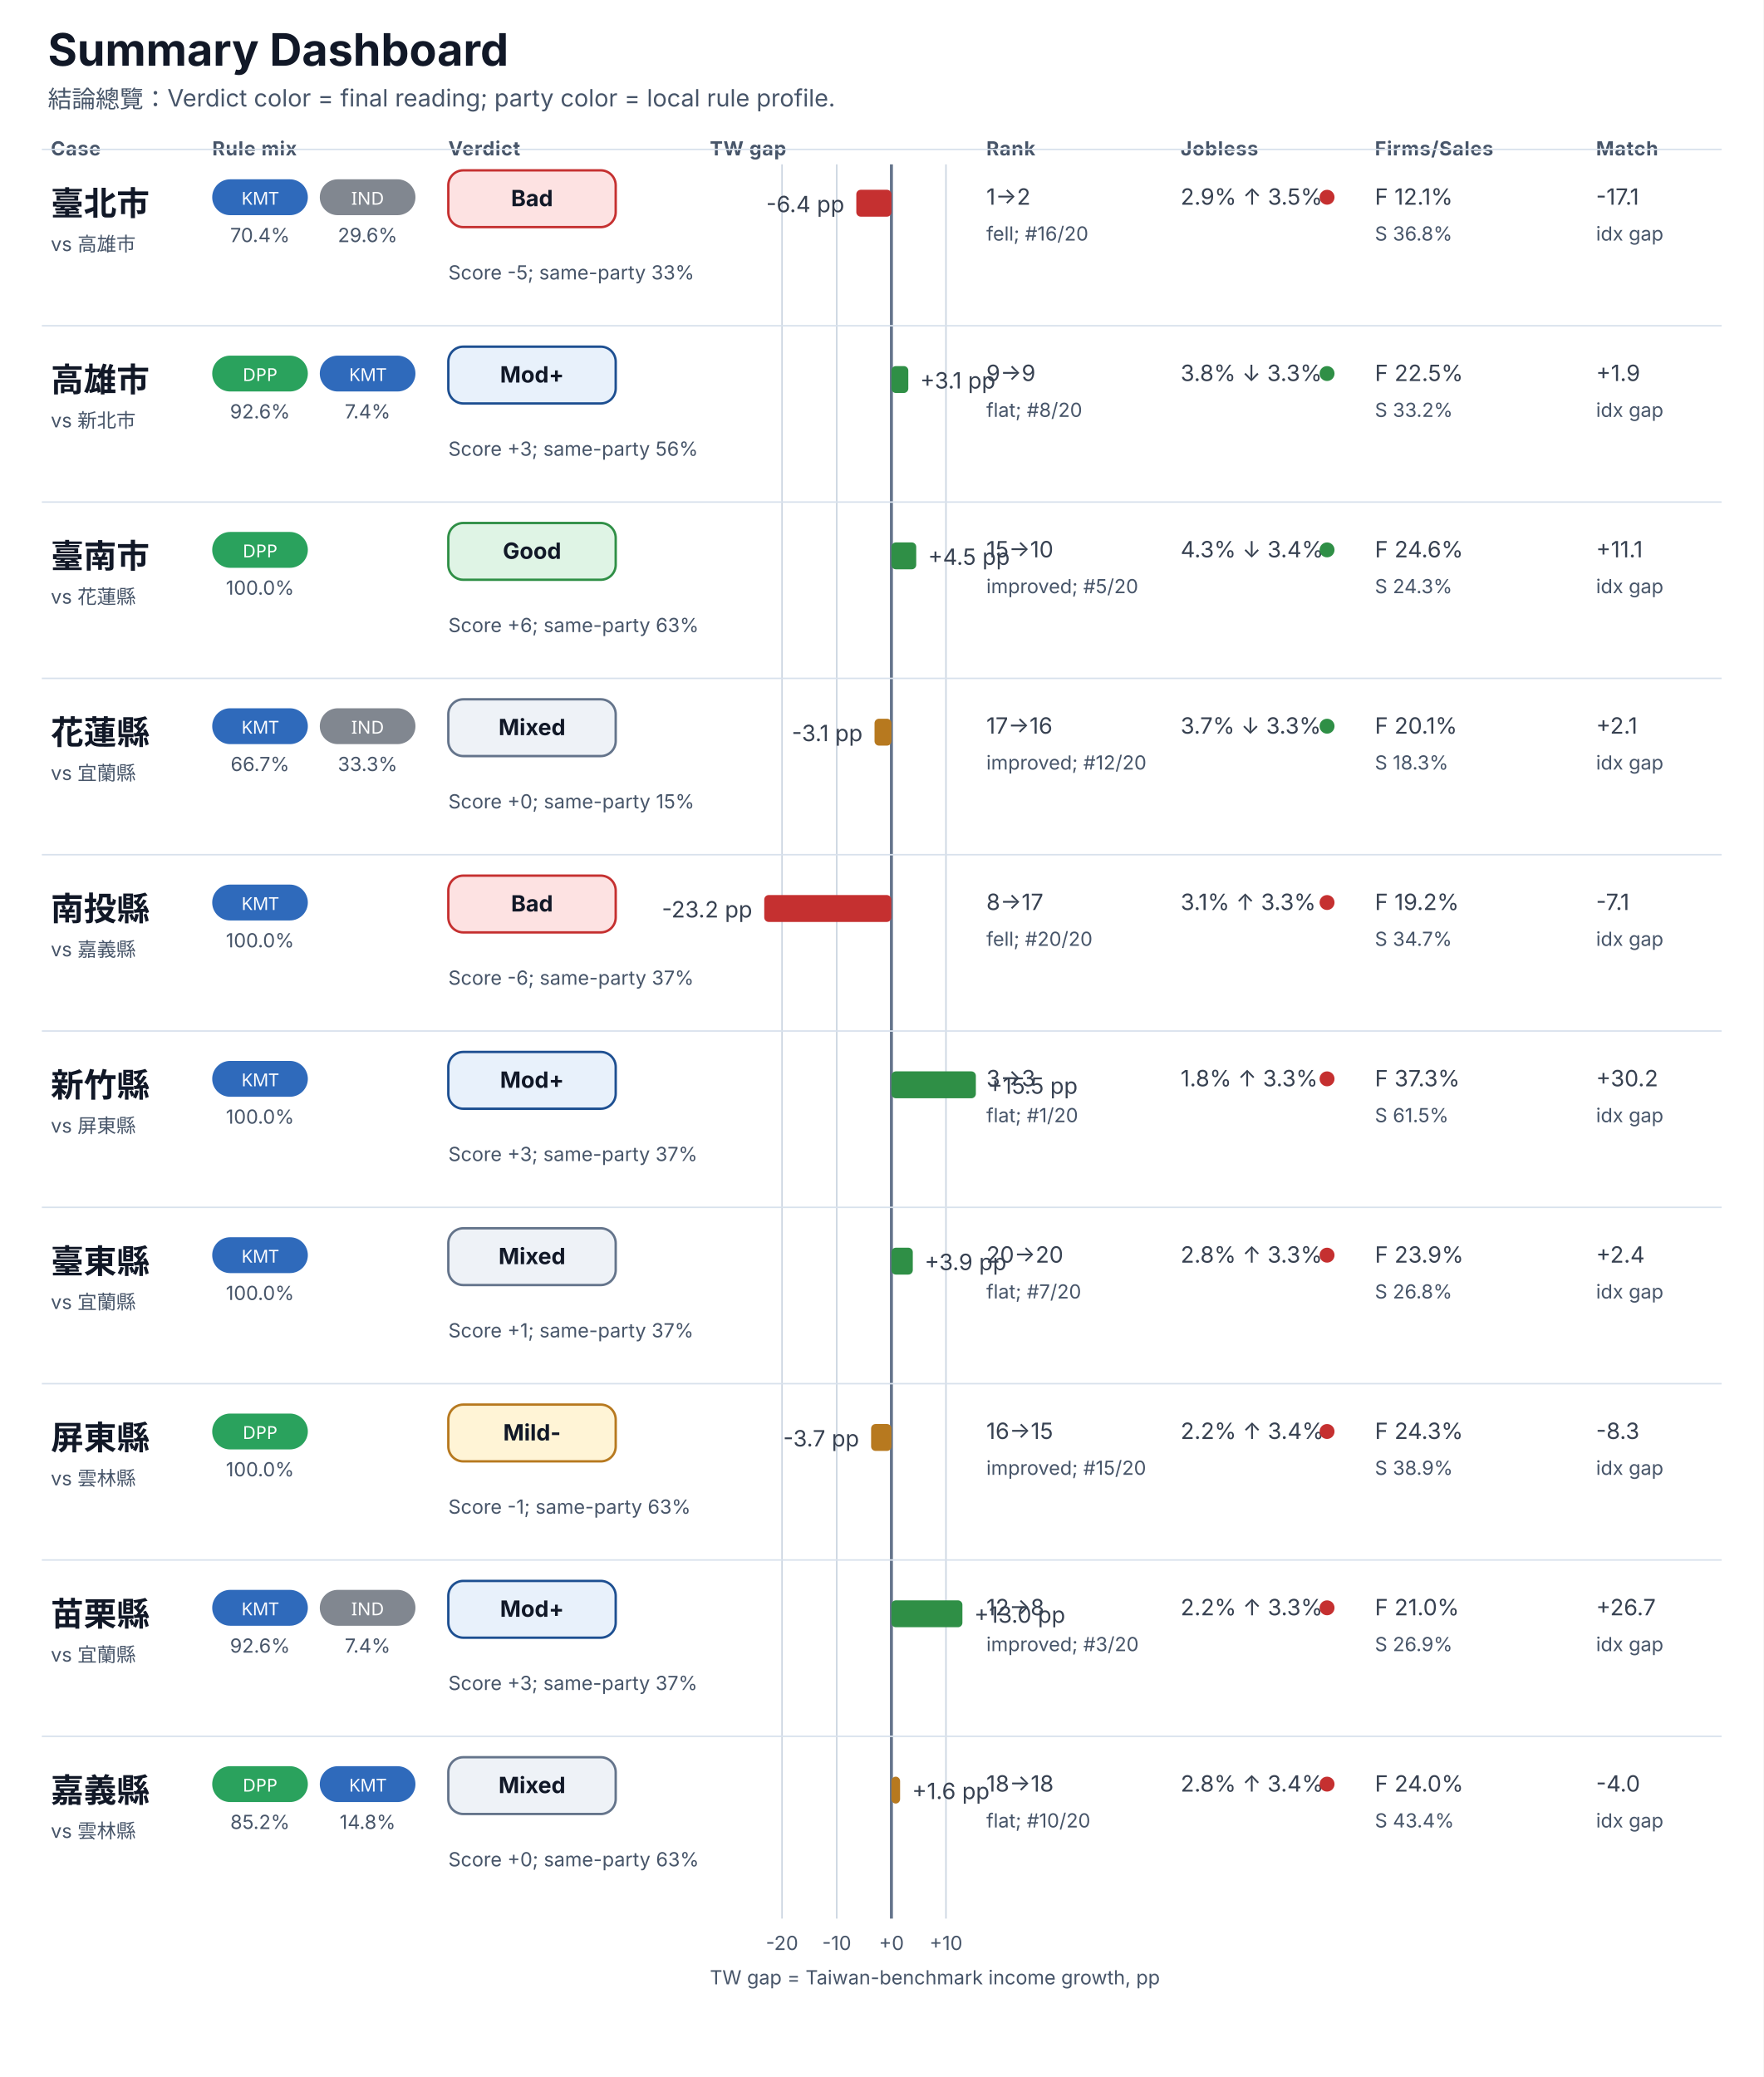
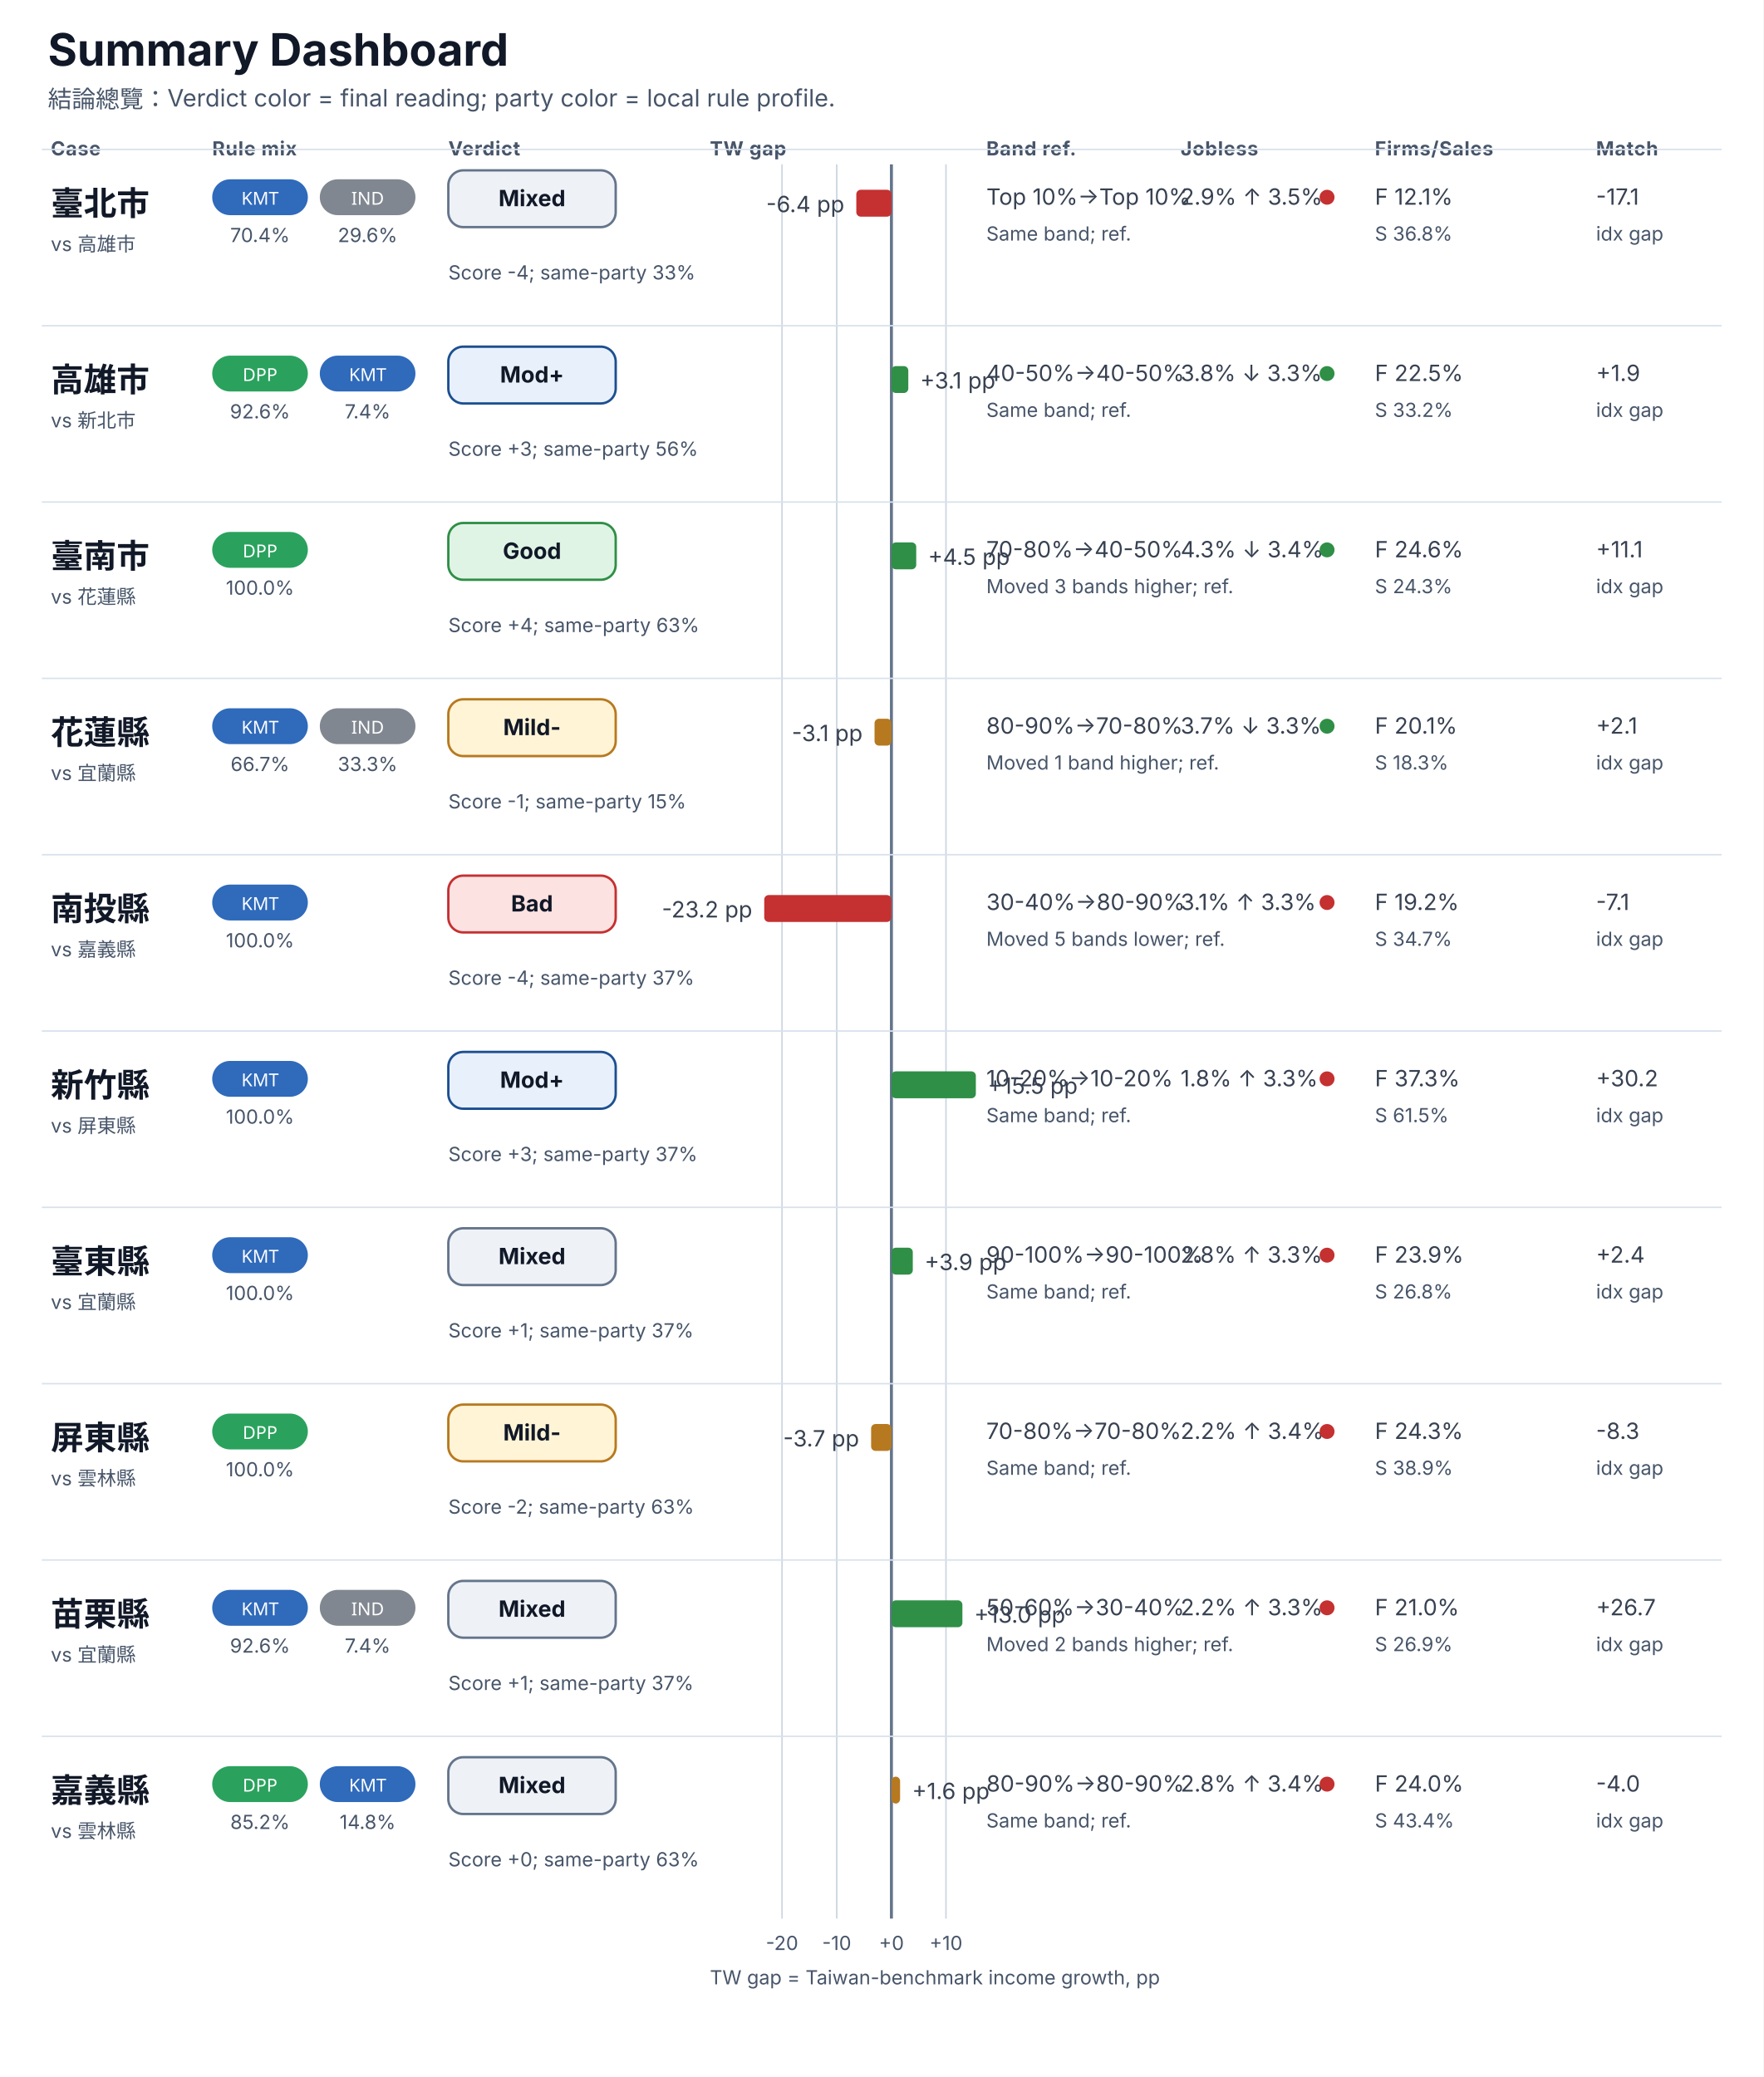
<svg xmlns="http://www.w3.org/2000/svg" viewBox="0 0 1180 1390" role="img" aria-label="Long-term single-party rule conclusion dashboard">
  <style>
        .title{font:700 30px system-ui,-apple-system,"Segoe UI",sans-serif;fill:#111827}
        .sub{font:16px system-ui,-apple-system,"Segoe UI",sans-serif;fill:#475569}
        .head{font:700 13px system-ui,-apple-system,"Segoe UI",sans-serif;fill:#475569;text-transform:uppercase;letter-spacing:.03em}
        .case{font:700 22px system-ui,-apple-system,"Segoe UI",sans-serif;fill:#111827}
        .txt{font:15px system-ui,-apple-system,"Segoe UI",sans-serif;fill:#374151}
        .small{font:13px system-ui,-apple-system,"Segoe UI",sans-serif;fill:#475569}
        .verdict{font:700 15px system-ui,-apple-system,"Segoe UI",sans-serif;fill:#111827}
        .line{stroke:#d8e1ec;stroke-width:1}
        .axis{stroke:#cbd5e1;stroke-width:1}
        .zero{stroke:#64748b;stroke-width:2}
        </style>
  <rect x="0" y="0" width="1180" height="1390" fill="#ffffff" />
  <text x="32" y="44" class="title">Summary Dashboard</text>
  <text x="32" y="72" class="sub">結論總覽：Verdict color = final reading; party color = local rule profile.</text>
  <text x="34" y="104" class="head">Case</text>
  <text x="142" y="104" class="head">Rule mix</text>
  <text x="300" y="104" class="head">Verdict</text>
  <text x="475" y="104" class="head">TW gap</text>
-   <text x="660" y="104" class="head">Rank</text>
+   <text x="660" y="104" class="head">Band ref.</text>
  <text x="790" y="104" class="head">Jobless</text>
  <text x="920" y="104" class="head">Firms/Sales</text>
  <text x="1068" y="104" class="head">Match</text>
  <line x1="523.3" y1="110" x2="523.3" y2="1284" class="axis" />
  <text x="523.3" y="1305" text-anchor="middle" class="small">-20</text>
  <line x1="559.9" y1="110" x2="559.9" y2="1284" class="axis" />
  <text x="559.9" y="1305" text-anchor="middle" class="small">-10</text>
  <line x1="596.5" y1="110" x2="596.5" y2="1284" class="zero" />
  <text x="596.5" y="1305" text-anchor="middle" class="small">+0</text>
  <line x1="633.0" y1="110" x2="633.0" y2="1284" class="axis" />
  <text x="633.0" y="1305" text-anchor="middle" class="small">+10</text>
  <text x="475" y="1328" class="small">TW gap = Taiwan-benchmark income growth, pp</text>
  <line x1="28" y1="100" x2="1152" y2="100" class="line" />
  <text x="34" y="144" class="case">臺北市</text>
  <text x="34" y="168" class="small">vs 高雄市</text>
  <rect x="142" y="120" width="64" height="24" rx="12" fill="#2563b8" opacity="0.95" />
  <text x="174" y="137" text-anchor="middle" font-size="12" font-family="system-ui" fill="#fff">KMT</text>
  <text x="174" y="162" text-anchor="middle" class="small">70.4%</text>
  <rect x="214" y="120" width="64" height="24" rx="12" fill="#7b818a" opacity="0.95" />
  <text x="246" y="137" text-anchor="middle" font-size="12" font-family="system-ui" fill="#fff">IND</text>
  <text x="246" y="162" text-anchor="middle" class="small">29.6%</text>
-   <rect x="300" y="114" width="112" height="38" rx="10" fill="#fde2e2" stroke="#c53030" stroke-width="1.6" />
-   <text x="356" y="138" text-anchor="middle" class="verdict">Bad</text>
+   <rect x="300" y="114" width="112" height="38" rx="10" fill="#eef2f7" stroke="#64748b" stroke-width="1.6" />
+   <text x="356" y="138" text-anchor="middle" class="verdict">Mixed</text>
  <rect x="573.0" y="127" width="23.5" height="18" rx="3" fill="#c53030" />
  <text x="565.0" y="142" text-anchor="end" class="txt">-6.4 pp</text>
-   <text x="660" y="137" class="txt">1→2</text>
-   <text x="660" y="161" class="small">fell; #16/20</text>
+   <text x="660" y="137" class="txt">Top 10%→Top 10%</text>
+   <text x="660" y="161" class="small">Same band; ref.</text>
  <text x="790" y="137" class="txt">2.9% ↑ 3.5%</text>
  <circle cx="888" cy="132" r="5" fill="#c53030" />
  <text x="920" y="137" class="txt">F 12.1%</text>
  <text x="920" y="161" class="small">S 36.8%</text>
  <text x="1068" y="137" class="txt">-17.1</text>
  <text x="1068" y="161" class="small" fill="#c53030">idx gap</text>
-   <text x="300" y="187" class="small">Score -5; same-party 33%</text>
+   <text x="300" y="187" class="small">Score -4; same-party 33%</text>
  <line x1="28" y1="218" x2="1152" y2="218" class="line" />
  <text x="34" y="262" class="case">高雄市</text>
  <text x="34" y="286" class="small">vs 新北市</text>
  <rect x="142" y="238" width="64" height="24" rx="12" fill="#1f9d55" opacity="0.95" />
  <text x="174" y="255" text-anchor="middle" font-size="12" font-family="system-ui" fill="#fff">DPP</text>
  <text x="174" y="280" text-anchor="middle" class="small">92.6%</text>
  <rect x="214" y="238" width="64" height="24" rx="12" fill="#2563b8" opacity="0.95" />
  <text x="246" y="255" text-anchor="middle" font-size="12" font-family="system-ui" fill="#fff">KMT</text>
  <text x="246" y="280" text-anchor="middle" class="small">7.4%</text>
  <rect x="300" y="232" width="112" height="38" rx="10" fill="#e8f1fb" stroke="#1d4f91" stroke-width="1.6" />
  <text x="356" y="256" text-anchor="middle" class="verdict">Mod+</text>
  <rect x="596.5" y="245" width="11.3" height="18" rx="3" fill="#2f8f46" />
  <text x="615.7" y="260" text-anchor="start" class="txt">+3.1 pp</text>
-   <text x="660" y="255" class="txt">9→9</text>
-   <text x="660" y="279" class="small">flat; #8/20</text>
+   <text x="660" y="255" class="txt">40-50%→40-50%</text>
+   <text x="660" y="279" class="small">Same band; ref.</text>
  <text x="790" y="255" class="txt">3.8% ↓ 3.3%</text>
  <circle cx="888" cy="250" r="5" fill="#2f8f46" />
  <text x="920" y="255" class="txt">F 22.5%</text>
  <text x="920" y="279" class="small">S 33.2%</text>
  <text x="1068" y="255" class="txt">+1.9</text>
  <text x="1068" y="279" class="small" fill="#64748b">idx gap</text>
  <text x="300" y="305" class="small">Score +3; same-party 56%</text>
  <line x1="28" y1="336" x2="1152" y2="336" class="line" />
  <text x="34" y="380" class="case">臺南市</text>
  <text x="34" y="404" class="small">vs 花蓮縣</text>
  <rect x="142" y="356" width="64" height="24" rx="12" fill="#1f9d55" opacity="0.95" />
  <text x="174" y="373" text-anchor="middle" font-size="12" font-family="system-ui" fill="#fff">DPP</text>
  <text x="174" y="398" text-anchor="middle" class="small">100.0%</text>
  <rect x="300" y="350" width="112" height="38" rx="10" fill="#dff4e5" stroke="#2f8f46" stroke-width="1.6" />
  <text x="356" y="374" text-anchor="middle" class="verdict">Good</text>
  <rect x="596.5" y="363" width="16.6" height="18" rx="3" fill="#2f8f46" />
  <text x="621.0" y="378" text-anchor="start" class="txt">+4.5 pp</text>
-   <text x="660" y="373" class="txt">15→10</text>
-   <text x="660" y="397" class="small">improved; #5/20</text>
+   <text x="660" y="373" class="txt">70-80%→40-50%</text>
+   <text x="660" y="397" class="small">Moved 3 bands higher; ref.</text>
  <text x="790" y="373" class="txt">4.3% ↓ 3.4%</text>
  <circle cx="888" cy="368" r="5" fill="#2f8f46" />
  <text x="920" y="373" class="txt">F 24.6%</text>
  <text x="920" y="397" class="small">S 24.3%</text>
  <text x="1068" y="373" class="txt">+11.1</text>
  <text x="1068" y="397" class="small" fill="#2f8f46">idx gap</text>
-   <text x="300" y="423" class="small">Score +6; same-party 63%</text>
+   <text x="300" y="423" class="small">Score +4; same-party 63%</text>
  <line x1="28" y1="454" x2="1152" y2="454" class="line" />
  <text x="34" y="498" class="case">花蓮縣</text>
  <text x="34" y="522" class="small">vs 宜蘭縣</text>
  <rect x="142" y="474" width="64" height="24" rx="12" fill="#2563b8" opacity="0.95" />
  <text x="174" y="491" text-anchor="middle" font-size="12" font-family="system-ui" fill="#fff">KMT</text>
  <text x="174" y="516" text-anchor="middle" class="small">66.7%</text>
  <rect x="214" y="474" width="64" height="24" rx="12" fill="#7b818a" opacity="0.95" />
  <text x="246" y="491" text-anchor="middle" font-size="12" font-family="system-ui" fill="#fff">IND</text>
  <text x="246" y="516" text-anchor="middle" class="small">33.3%</text>
-   <rect x="300" y="468" width="112" height="38" rx="10" fill="#eef2f7" stroke="#64748b" stroke-width="1.6" />
-   <text x="356" y="492" text-anchor="middle" class="verdict">Mixed</text>
+   <rect x="300" y="468" width="112" height="38" rx="10" fill="#fff4d6" stroke="#b7791f" stroke-width="1.6" />
+   <text x="356" y="492" text-anchor="middle" class="verdict">Mild-</text>
  <rect x="585.2" y="481" width="11.3" height="18" rx="3" fill="#b7791f" />
  <text x="577.2" y="496" text-anchor="end" class="txt">-3.1 pp</text>
-   <text x="660" y="491" class="txt">17→16</text>
-   <text x="660" y="515" class="small">improved; #12/20</text>
+   <text x="660" y="491" class="txt">80-90%→70-80%</text>
+   <text x="660" y="515" class="small">Moved 1 band higher; ref.</text>
  <text x="790" y="491" class="txt">3.7% ↓ 3.3%</text>
  <circle cx="888" cy="486" r="5" fill="#2f8f46" />
  <text x="920" y="491" class="txt">F 20.1%</text>
  <text x="920" y="515" class="small">S 18.3%</text>
  <text x="1068" y="491" class="txt">+2.1</text>
  <text x="1068" y="515" class="small" fill="#64748b">idx gap</text>
-   <text x="300" y="541" class="small">Score +0; same-party 15%</text>
+   <text x="300" y="541" class="small">Score -1; same-party 15%</text>
  <line x1="28" y1="572" x2="1152" y2="572" class="line" />
  <text x="34" y="616" class="case">南投縣</text>
  <text x="34" y="640" class="small">vs 嘉義縣</text>
  <rect x="142" y="592" width="64" height="24" rx="12" fill="#2563b8" opacity="0.95" />
  <text x="174" y="609" text-anchor="middle" font-size="12" font-family="system-ui" fill="#fff">KMT</text>
  <text x="174" y="634" text-anchor="middle" class="small">100.0%</text>
  <rect x="300" y="586" width="112" height="38" rx="10" fill="#fde2e2" stroke="#c53030" stroke-width="1.6" />
  <text x="356" y="610" text-anchor="middle" class="verdict">Bad</text>
  <rect x="511.4" y="599" width="85.0" height="18" rx="3" fill="#c53030" />
  <text x="503.4" y="614" text-anchor="end" class="txt">-23.2 pp</text>
-   <text x="660" y="609" class="txt">8→17</text>
-   <text x="660" y="633" class="small">fell; #20/20</text>
+   <text x="660" y="609" class="txt">30-40%→80-90%</text>
+   <text x="660" y="633" class="small">Moved 5 bands lower; ref.</text>
  <text x="790" y="609" class="txt">3.1% ↑ 3.3%</text>
  <circle cx="888" cy="604" r="5" fill="#c53030" />
  <text x="920" y="609" class="txt">F 19.2%</text>
  <text x="920" y="633" class="small">S 34.7%</text>
  <text x="1068" y="609" class="txt">-7.1</text>
  <text x="1068" y="633" class="small" fill="#c53030">idx gap</text>
-   <text x="300" y="659" class="small">Score -6; same-party 37%</text>
+   <text x="300" y="659" class="small">Score -4; same-party 37%</text>
  <line x1="28" y1="690" x2="1152" y2="690" class="line" />
  <text x="34" y="734" class="case">新竹縣</text>
  <text x="34" y="758" class="small">vs 屏東縣</text>
  <rect x="142" y="710" width="64" height="24" rx="12" fill="#2563b8" opacity="0.95" />
  <text x="174" y="727" text-anchor="middle" font-size="12" font-family="system-ui" fill="#fff">KMT</text>
  <text x="174" y="752" text-anchor="middle" class="small">100.0%</text>
  <rect x="300" y="704" width="112" height="38" rx="10" fill="#e8f1fb" stroke="#1d4f91" stroke-width="1.6" />
  <text x="356" y="728" text-anchor="middle" class="verdict">Mod+</text>
  <rect x="596.5" y="717" width="56.5" height="18" rx="3" fill="#2f8f46" />
  <text x="661.0" y="732" text-anchor="start" class="txt">+15.5 pp</text>
-   <text x="660" y="727" class="txt">3→3</text>
-   <text x="660" y="751" class="small">flat; #1/20</text>
+   <text x="660" y="727" class="txt">10-20%→10-20%</text>
+   <text x="660" y="751" class="small">Same band; ref.</text>
  <text x="790" y="727" class="txt">1.8% ↑ 3.3%</text>
  <circle cx="888" cy="722" r="5" fill="#c53030" />
  <text x="920" y="727" class="txt">F 37.3%</text>
  <text x="920" y="751" class="small">S 61.5%</text>
  <text x="1068" y="727" class="txt">+30.2</text>
  <text x="1068" y="751" class="small" fill="#2f8f46">idx gap</text>
  <text x="300" y="777" class="small">Score +3; same-party 37%</text>
  <line x1="28" y1="808" x2="1152" y2="808" class="line" />
  <text x="34" y="852" class="case">臺東縣</text>
  <text x="34" y="876" class="small">vs 宜蘭縣</text>
  <rect x="142" y="828" width="64" height="24" rx="12" fill="#2563b8" opacity="0.95" />
  <text x="174" y="845" text-anchor="middle" font-size="12" font-family="system-ui" fill="#fff">KMT</text>
  <text x="174" y="870" text-anchor="middle" class="small">100.0%</text>
  <rect x="300" y="822" width="112" height="38" rx="10" fill="#eef2f7" stroke="#64748b" stroke-width="1.6" />
  <text x="356" y="846" text-anchor="middle" class="verdict">Mixed</text>
  <rect x="596.5" y="835" width="14.3" height="18" rx="3" fill="#2f8f46" />
  <text x="618.7" y="850" text-anchor="start" class="txt">+3.9 pp</text>
-   <text x="660" y="845" class="txt">20→20</text>
-   <text x="660" y="869" class="small">flat; #7/20</text>
+   <text x="660" y="845" class="txt">90-100%→90-100%</text>
+   <text x="660" y="869" class="small">Same band; ref.</text>
  <text x="790" y="845" class="txt">2.8% ↑ 3.3%</text>
  <circle cx="888" cy="840" r="5" fill="#c53030" />
  <text x="920" y="845" class="txt">F 23.9%</text>
  <text x="920" y="869" class="small">S 26.8%</text>
  <text x="1068" y="845" class="txt">+2.4</text>
  <text x="1068" y="869" class="small" fill="#64748b">idx gap</text>
  <text x="300" y="895" class="small">Score +1; same-party 37%</text>
  <line x1="28" y1="926" x2="1152" y2="926" class="line" />
  <text x="34" y="970" class="case">屏東縣</text>
  <text x="34" y="994" class="small">vs 雲林縣</text>
  <rect x="142" y="946" width="64" height="24" rx="12" fill="#1f9d55" opacity="0.95" />
  <text x="174" y="963" text-anchor="middle" font-size="12" font-family="system-ui" fill="#fff">DPP</text>
  <text x="174" y="988" text-anchor="middle" class="small">100.0%</text>
  <rect x="300" y="940" width="112" height="38" rx="10" fill="#fff4d6" stroke="#b7791f" stroke-width="1.6" />
  <text x="356" y="964" text-anchor="middle" class="verdict">Mild-</text>
  <rect x="582.9" y="953" width="13.6" height="18" rx="3" fill="#b7791f" />
  <text x="574.9" y="968" text-anchor="end" class="txt">-3.7 pp</text>
-   <text x="660" y="963" class="txt">16→15</text>
-   <text x="660" y="987" class="small">improved; #15/20</text>
+   <text x="660" y="963" class="txt">70-80%→70-80%</text>
+   <text x="660" y="987" class="small">Same band; ref.</text>
  <text x="790" y="963" class="txt">2.2% ↑ 3.4%</text>
  <circle cx="888" cy="958" r="5" fill="#c53030" />
  <text x="920" y="963" class="txt">F 24.3%</text>
  <text x="920" y="987" class="small">S 38.9%</text>
  <text x="1068" y="963" class="txt">-8.3</text>
  <text x="1068" y="987" class="small" fill="#c53030">idx gap</text>
-   <text x="300" y="1013" class="small">Score -1; same-party 63%</text>
+   <text x="300" y="1013" class="small">Score -2; same-party 63%</text>
  <line x1="28" y1="1044" x2="1152" y2="1044" class="line" />
  <text x="34" y="1088" class="case">苗栗縣</text>
  <text x="34" y="1112" class="small">vs 宜蘭縣</text>
  <rect x="142" y="1064" width="64" height="24" rx="12" fill="#2563b8" opacity="0.95" />
  <text x="174" y="1081" text-anchor="middle" font-size="12" font-family="system-ui" fill="#fff">KMT</text>
  <text x="174" y="1106" text-anchor="middle" class="small">92.6%</text>
  <rect x="214" y="1064" width="64" height="24" rx="12" fill="#7b818a" opacity="0.95" />
  <text x="246" y="1081" text-anchor="middle" font-size="12" font-family="system-ui" fill="#fff">IND</text>
  <text x="246" y="1106" text-anchor="middle" class="small">7.4%</text>
-   <rect x="300" y="1058" width="112" height="38" rx="10" fill="#e8f1fb" stroke="#1d4f91" stroke-width="1.6" />
-   <text x="356" y="1082" text-anchor="middle" class="verdict">Mod+</text>
+   <rect x="300" y="1058" width="112" height="38" rx="10" fill="#eef2f7" stroke="#64748b" stroke-width="1.6" />
+   <text x="356" y="1082" text-anchor="middle" class="verdict">Mixed</text>
  <rect x="596.5" y="1071" width="47.5" height="18" rx="3" fill="#2f8f46" />
  <text x="651.9" y="1086" text-anchor="start" class="txt">+13.0 pp</text>
-   <text x="660" y="1081" class="txt">12→8</text>
-   <text x="660" y="1105" class="small">improved; #3/20</text>
+   <text x="660" y="1081" class="txt">50-60%→30-40%</text>
+   <text x="660" y="1105" class="small">Moved 2 bands higher; ref.</text>
  <text x="790" y="1081" class="txt">2.2% ↑ 3.3%</text>
  <circle cx="888" cy="1076" r="5" fill="#c53030" />
  <text x="920" y="1081" class="txt">F 21.0%</text>
  <text x="920" y="1105" class="small">S 26.9%</text>
  <text x="1068" y="1081" class="txt">+26.7</text>
  <text x="1068" y="1105" class="small" fill="#2f8f46">idx gap</text>
-   <text x="300" y="1131" class="small">Score +3; same-party 37%</text>
+   <text x="300" y="1131" class="small">Score +1; same-party 37%</text>
  <line x1="28" y1="1162" x2="1152" y2="1162" class="line" />
  <text x="34" y="1206" class="case">嘉義縣</text>
  <text x="34" y="1230" class="small">vs 雲林縣</text>
  <rect x="142" y="1182" width="64" height="24" rx="12" fill="#1f9d55" opacity="0.95" />
  <text x="174" y="1199" text-anchor="middle" font-size="12" font-family="system-ui" fill="#fff">DPP</text>
  <text x="174" y="1224" text-anchor="middle" class="small">85.2%</text>
  <rect x="214" y="1182" width="64" height="24" rx="12" fill="#2563b8" opacity="0.95" />
  <text x="246" y="1199" text-anchor="middle" font-size="12" font-family="system-ui" fill="#fff">KMT</text>
  <text x="246" y="1224" text-anchor="middle" class="small">14.8%</text>
  <rect x="300" y="1176" width="112" height="38" rx="10" fill="#eef2f7" stroke="#64748b" stroke-width="1.6" />
  <text x="356" y="1200" text-anchor="middle" class="verdict">Mixed</text>
  <rect x="596.5" y="1189" width="5.8" height="18" rx="3" fill="#b7791f" />
  <text x="610.3" y="1204" text-anchor="start" class="txt">+1.6 pp</text>
-   <text x="660" y="1199" class="txt">18→18</text>
-   <text x="660" y="1223" class="small">flat; #10/20</text>
+   <text x="660" y="1199" class="txt">80-90%→80-90%</text>
+   <text x="660" y="1223" class="small">Same band; ref.</text>
  <text x="790" y="1199" class="txt">2.8% ↑ 3.4%</text>
  <circle cx="888" cy="1194" r="5" fill="#c53030" />
  <text x="920" y="1199" class="txt">F 24.0%</text>
  <text x="920" y="1223" class="small">S 43.4%</text>
  <text x="1068" y="1199" class="txt">-4.0</text>
  <text x="1068" y="1223" class="small" fill="#c53030">idx gap</text>
  <text x="300" y="1249" class="small">Score +0; same-party 63%</text>
</svg>
